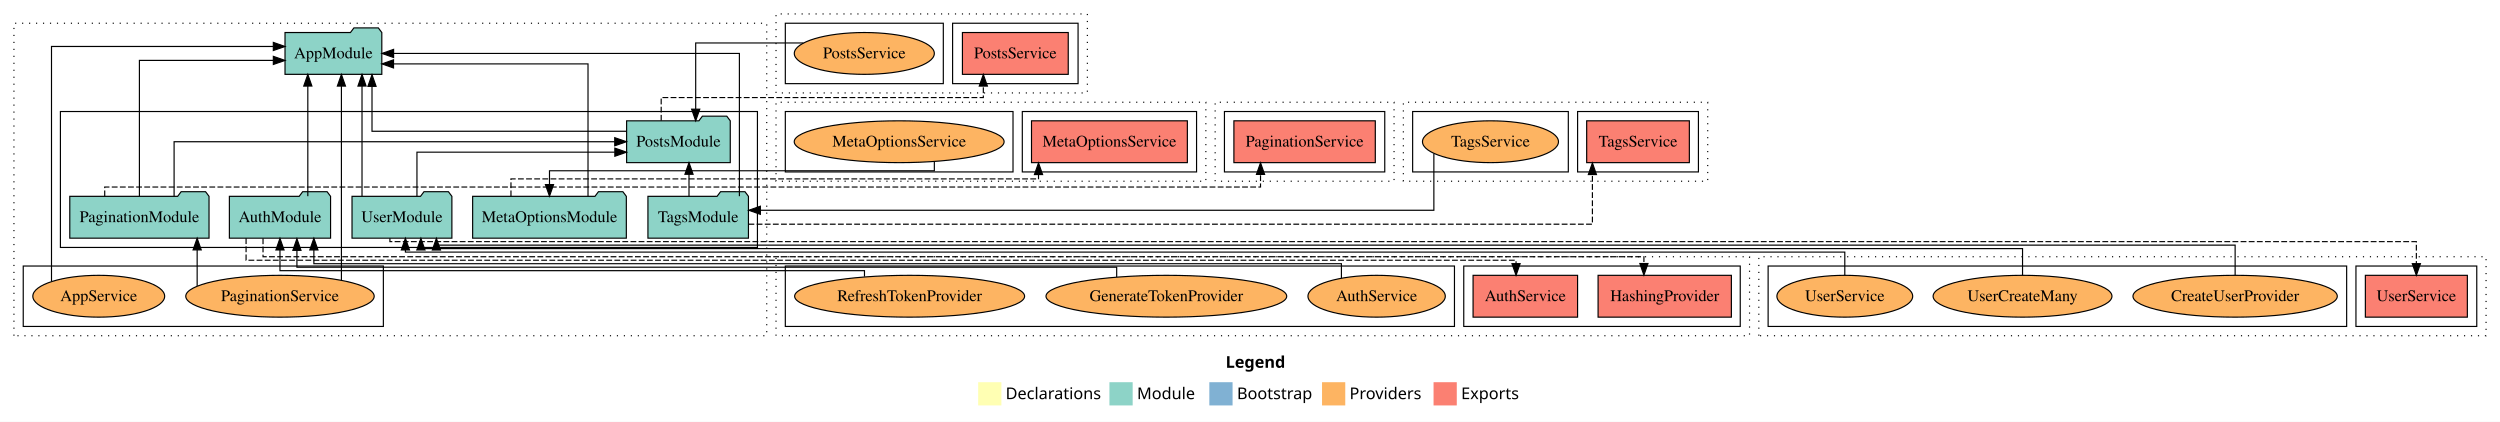
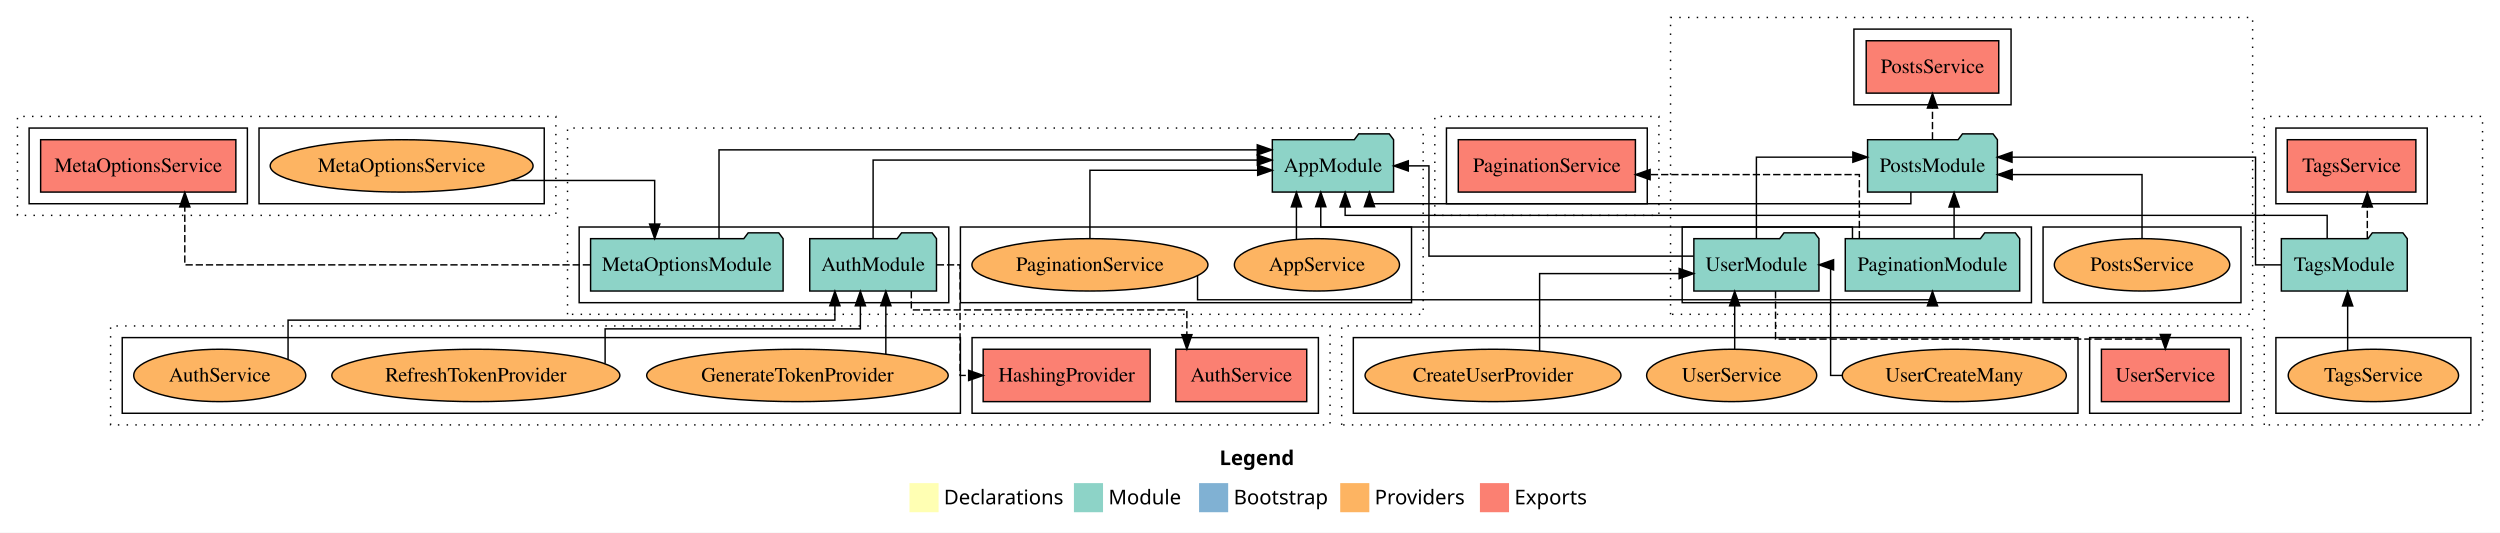
- <svg xmlns="http://www.w3.org/2000/svg" width="2152pt" height="363pt" viewBox="0.00 0.00 2152.00 363.00">
-   <g id="graph0" class="graph" transform="scale(1 1) rotate(0) translate(4 359)">
-     <polygon fill="white" stroke="transparent" points="-4,4 -4,-359 2148,-359 2148,4 -4,4" />
-     <text text-anchor="start" x="1051.01" y="-42.4" font-family="Times-12" font-weight="bold" font-size="14.00">Legend</text>
-     <polygon fill="#ffffb3" stroke="transparent" points="838,-10 838,-30 858,-30 858,-10 838,-10" />
-     <text text-anchor="start" x="861.63" y="-15.4" font-family="Times-12" font-size="14.00">  Declarations</text>
-     <polygon fill="#8dd3c7" stroke="transparent" points="951,-10 951,-30 971,-30 971,-10 951,-10" />
-     <text text-anchor="start" x="974.73" y="-15.4" font-family="Times-12" font-size="14.00">  Module</text>
-     <polygon fill="#80b1d3" stroke="transparent" points="1037,-10 1037,-30 1057,-30 1057,-10 1037,-10" />
-     <text text-anchor="start" x="1060.78" y="-15.4" font-family="Times-12" font-size="14.00">  Bootstrap</text>
-     <polygon fill="#fdb462" stroke="transparent" points="1134,-10 1134,-30 1154,-30 1154,-10 1134,-10" />
-     <text text-anchor="start" x="1157.67" y="-15.4" font-family="Times-12" font-size="14.00">  Providers</text>
-     <polygon fill="#fb8072" stroke="transparent" points="1230,-10 1230,-30 1250,-30 1250,-10 1230,-10" />
-     <text text-anchor="start" x="1253.73" y="-15.4" font-family="Times-12" font-size="14.00">  Exports</text>
+ <svg xmlns="http://www.w3.org/2000/svg" width="1718pt" height="366pt" viewBox="0.00 0.00 1718.00 366.00">
+   <g id="graph0" class="graph" transform="scale(1 1) rotate(0) translate(4 362)">
+     <polygon fill="white" stroke="transparent" points="-4,4 -4,-362 1714,-362 1714,4 -4,4" />
+     <text text-anchor="start" x="834.01" y="-42.4" font-family="Times-12" font-weight="bold" font-size="14.00">Legend</text>
+     <polygon fill="#ffffb3" stroke="transparent" points="621,-10 621,-30 641,-30 641,-10 621,-10" />
+     <text text-anchor="start" x="644.63" y="-15.4" font-family="Times-12" font-size="14.00">  Declarations</text>
+     <polygon fill="#8dd3c7" stroke="transparent" points="734,-10 734,-30 754,-30 754,-10 734,-10" />
+     <text text-anchor="start" x="757.73" y="-15.4" font-family="Times-12" font-size="14.00">  Module</text>
+     <polygon fill="#80b1d3" stroke="transparent" points="820,-10 820,-30 840,-30 840,-10 820,-10" />
+     <text text-anchor="start" x="843.78" y="-15.4" font-family="Times-12" font-size="14.00">  Bootstrap</text>
+     <polygon fill="#fdb462" stroke="transparent" points="917,-10 917,-30 937,-30 937,-10 917,-10" />
+     <text text-anchor="start" x="940.67" y="-15.4" font-family="Times-12" font-size="14.00">  Providers</text>
+     <polygon fill="#fb8072" stroke="transparent" points="1013,-10 1013,-30 1033,-30 1033,-10 1013,-10" />
+     <text text-anchor="start" x="1036.73" y="-15.4" font-family="Times-12" font-size="14.00">  Exports</text>
+     <g id="clust31" class="cluster">
+       <polygon fill="none" stroke="black" stroke-dasharray="1,5" points="1552,-70 1552,-282 1702,-282 1702,-70 1552,-70" />
+     </g>
+     <g id="clust34" class="cluster">
+       <polygon fill="none" stroke="black" points="1560,-222 1560,-274 1664,-274 1664,-222 1560,-222" />
+     </g>
+     <g id="clust36" class="cluster">
+       <polygon fill="none" stroke="black" points="1560,-78 1560,-130 1694,-130 1694,-78 1560,-78" />
+     </g>
+     <g id="clust25" class="cluster">
+       <polygon fill="none" stroke="black" stroke-dasharray="1,5" points="1144,-146 1144,-350 1544,-350 1544,-146 1144,-146" />
+     </g>
+     <g id="clust28" class="cluster">
+       <polygon fill="none" stroke="black" points="1270,-290 1270,-342 1378,-342 1378,-290 1270,-290" />
+     </g>
+     <g id="clust30" class="cluster">
+       <polygon fill="none" stroke="black" points="1400,-154 1400,-206 1536,-206 1536,-154 1400,-154" />
+     </g>
+     <g id="clust27" class="cluster">
+       <polygon fill="none" stroke="black" points="1152,-154 1152,-206 1392,-206 1392,-154 1152,-154" />
+     </g>
    <g id="clust1" class="cluster">
-       <polygon fill="none" stroke="black" stroke-dasharray="1,5" points="8,-70 8,-339 656,-339 656,-70 8,-70" />
+       <polygon fill="none" stroke="black" stroke-dasharray="1,5" points="386,-146 386,-274 974,-274 974,-146 386,-146" />
    </g>
    <g id="clust3" class="cluster">
-       <polygon fill="none" stroke="black" points="48,-146 48,-263 648,-263 648,-146 48,-146" />
+       <polygon fill="none" stroke="black" points="394,-154 394,-206 648,-206 648,-154 394,-154" />
    </g>
    <g id="clust6" class="cluster">
-       <polygon fill="none" stroke="black" points="16,-78 16,-130 326,-130 326,-78 16,-78" />
+       <polygon fill="none" stroke="black" points="656,-154 656,-206 966,-206 966,-154 656,-154" />
    </g>
    <g id="clust7" class="cluster">
-       <polygon fill="none" stroke="black" stroke-dasharray="1,5" points="664,-70 664,-138 1502,-138 1502,-70 664,-70" />
+       <polygon fill="none" stroke="black" stroke-dasharray="1,5" points="72,-70 72,-138 910,-138 910,-70 72,-70" />
    </g>
    <g id="clust10" class="cluster">
-       <polygon fill="none" stroke="black" points="1256,-78 1256,-130 1494,-130 1494,-78 1256,-78" />
+       <polygon fill="none" stroke="black" points="664,-78 664,-130 902,-130 902,-78 664,-78" />
    </g>
    <g id="clust12" class="cluster">
-       <polygon fill="none" stroke="black" points="672,-78 672,-130 1248,-130 1248,-78 672,-78" />
+       <polygon fill="none" stroke="black" points="80,-78 80,-130 656,-130 656,-78 80,-78" />
+     </g>
+     <g id="clust19" class="cluster">
+       <polygon fill="none" stroke="black" stroke-dasharray="1,5" points="982,-214 982,-282 1136,-282 1136,-214 982,-214" />
+     </g>
+     <g id="clust22" class="cluster">
+       <polygon fill="none" stroke="black" points="990,-222 990,-274 1128,-274 1128,-222 990,-222" />
    </g>
    <g id="clust13" class="cluster">
-       <polygon fill="none" stroke="black" stroke-dasharray="1,5" points="664,-203 664,-271 1034,-271 1034,-203 664,-203" />
+       <polygon fill="none" stroke="black" stroke-dasharray="1,5" points="8,-214 8,-282 378,-282 378,-214 8,-214" />
+     </g>
+     <g id="clust18" class="cluster">
+       <polygon fill="none" stroke="black" points="174,-222 174,-274 370,-274 370,-222 174,-222" />
    </g>
    <g id="clust16" class="cluster">
-       <polygon fill="none" stroke="black" points="876,-211 876,-263 1026,-263 1026,-211 876,-211" />
-     </g>
-     <g id="clust18" class="cluster">
-       <polygon fill="none" stroke="black" points="672,-211 672,-263 868,-263 868,-211 672,-211" />
-     </g>
-     <g id="clust19" class="cluster">
-       <polygon fill="none" stroke="black" stroke-dasharray="1,5" points="1042,-203 1042,-271 1196,-271 1196,-203 1042,-203" />
-     </g>
-     <g id="clust22" class="cluster">
-       <polygon fill="none" stroke="black" points="1050,-211 1050,-263 1188,-263 1188,-211 1050,-211" />
-     </g>
-     <g id="clust25" class="cluster">
-       <polygon fill="none" stroke="black" stroke-dasharray="1,5" points="664,-279 664,-347 932,-347 932,-279 664,-279" />
-     </g>
-     <g id="clust28" class="cluster">
-       <polygon fill="none" stroke="black" points="816,-287 816,-339 924,-339 924,-287 816,-287" />
-     </g>
-     <g id="clust30" class="cluster">
-       <polygon fill="none" stroke="black" points="672,-287 672,-339 808,-339 808,-287 672,-287" />
-     </g>
-     <g id="clust31" class="cluster">
-       <polygon fill="none" stroke="black" stroke-dasharray="1,5" points="1204,-203 1204,-271 1466,-271 1466,-203 1204,-203" />
-     </g>
-     <g id="clust34" class="cluster">
-       <polygon fill="none" stroke="black" points="1354,-211 1354,-263 1458,-263 1458,-211 1354,-211" />
-     </g>
-     <g id="clust36" class="cluster">
-       <polygon fill="none" stroke="black" points="1212,-211 1212,-263 1346,-263 1346,-211 1212,-211" />
+       <polygon fill="none" stroke="black" points="16,-222 16,-274 166,-274 166,-222 16,-222" />
    </g>
    <g id="clust37" class="cluster">
-       <polygon fill="none" stroke="black" stroke-dasharray="1,5" points="1510,-70 1510,-138 2136,-138 2136,-70 1510,-70" />
+       <polygon fill="none" stroke="black" stroke-dasharray="1,5" points="918,-70 918,-138 1544,-138 1544,-70 918,-70" />
    </g>
    <g id="clust40" class="cluster">
-       <polygon fill="none" stroke="black" points="2024,-78 2024,-130 2128,-130 2128,-78 2024,-78" />
+       <polygon fill="none" stroke="black" points="1432,-78 1432,-130 1536,-130 1536,-78 1432,-78" />
    </g>
    <g id="clust42" class="cluster">
-       <polygon fill="none" stroke="black" points="1518,-78 1518,-130 2016,-130 2016,-78 1518,-78" />
+       <polygon fill="none" stroke="black" points="926,-78 926,-130 1424,-130 1424,-78 926,-78" />
    </g>
    <g id="node1" class="node">
-       <polygon fill="#8dd3c7" stroke="black" points="280.55,-190 277.55,-194 256.55,-194 253.55,-190 193.45,-190 193.45,-154 280.55,-154 280.55,-190" />
-       <text text-anchor="middle" x="237" y="-167.8" font-family="Times,serif" font-size="14.00">AuthModule</text>
+       <polygon fill="#8dd3c7" stroke="black" points="639.55,-198 636.55,-202 615.55,-202 612.55,-198 552.45,-198 552.45,-162 639.55,-162 639.55,-198" />
+       <text text-anchor="middle" x="596" y="-175.8" font-family="Times,serif" font-size="14.00">AuthModule</text>
    </g>
    <g id="node7" class="node">
-       <polygon fill="#8dd3c7" stroke="black" points="324.66,-331 321.66,-335 300.66,-335 297.66,-331 241.34,-331 241.34,-295 324.66,-295 324.66,-331" />
-       <text text-anchor="middle" x="283" y="-308.8" font-family="Times,serif" font-size="14.00">AppModule</text>
+       <polygon fill="#8dd3c7" stroke="black" points="953.66,-266 950.66,-270 929.66,-270 926.66,-266 870.34,-266 870.34,-230 953.66,-230 953.66,-266" />
+       <text text-anchor="middle" x="912" y="-243.8" font-family="Times,serif" font-size="14.00">AppModule</text>
    </g>
    <g id="edge1" class="edge">
-       <path fill="none" stroke="black" d="M260.97,-190.14C260.97,-190.14 260.97,-284.93 260.97,-284.93" />
-       <polygon fill="black" stroke="black" points="257.47,-284.92 260.97,-294.93 264.47,-284.93 257.47,-284.92" />
+       <path fill="none" stroke="black" d="M596,-198.17C596,-219.5 596,-252 596,-252 596,-252 860.04,-252 860.04,-252" />
+       <polygon fill="black" stroke="black" points="860.04,-255.5 870.04,-252 860.04,-248.5 860.04,-255.5" />
    </g>
    <g id="node10" class="node">
-       <polygon fill="#fb8072" stroke="black" points="1353.98,-122 1264.02,-122 1264.02,-86 1353.98,-86 1353.98,-122" />
-       <text text-anchor="middle" x="1309" y="-99.8" font-family="Times,serif" font-size="14.00">AuthService </text>
+       <polygon fill="#fb8072" stroke="black" points="893.98,-122 804.02,-122 804.02,-86 893.98,-86 893.98,-122" />
+       <text text-anchor="middle" x="849" y="-99.8" font-family="Times,serif" font-size="14.00">AuthService </text>
    </g>
    <g id="edge9" class="edge">
-       <path fill="none" stroke="black" stroke-dasharray="5,2" d="M207.82,-153.93C207.82,-144.54 207.82,-135 207.82,-135 207.82,-135 1301.01,-135 1301.01,-135 1301.01,-135 1301.01,-132.03 1301.01,-132.03" />
-       <polygon fill="black" stroke="black" points="1304.51,-132.03 1301.01,-122.03 1297.51,-132.03 1304.51,-132.03" />
+       <path fill="none" stroke="black" stroke-dasharray="5,2" d="M622.26,-161.97C622.26,-155.15 622.26,-149 622.26,-149 622.26,-149 811.61,-149 811.61,-149 811.61,-149 811.61,-132.04 811.61,-132.04" />
+       <polygon fill="black" stroke="black" points="815.11,-132.04 811.61,-122.04 808.11,-132.04 815.11,-132.04" />
    </g>
    <g id="node11" class="node">
-       <polygon fill="#fb8072" stroke="black" points="1486.37,-122 1371.63,-122 1371.63,-86 1486.37,-86 1486.37,-122" />
-       <text text-anchor="middle" x="1429" y="-99.8" font-family="Times,serif" font-size="14.00">HashingProvider </text>
+       <polygon fill="#fb8072" stroke="black" points="786.37,-122 671.63,-122 671.63,-86 786.37,-86 786.37,-122" />
+       <text text-anchor="middle" x="729" y="-99.8" font-family="Times,serif" font-size="14.00">HashingProvider </text>
    </g>
    <g id="edge10" class="edge">
-       <path fill="none" stroke="black" stroke-dasharray="5,2" d="M222.41,-153.81C222.41,-145.72 222.41,-138 222.41,-138 222.41,-138 1411.08,-138 1411.08,-138 1411.08,-138 1411.08,-132.19 1411.08,-132.19" />
-       <polygon fill="black" stroke="black" points="1414.58,-132.19 1411.08,-122.19 1407.58,-132.19 1414.58,-132.19" />
+       <path fill="none" stroke="black" stroke-dasharray="5,2" d="M639.74,-180C648.85,-180 655.75,-180 655.75,-180 655.75,-180 655.75,-104 655.75,-104 655.75,-104 661.65,-104 661.65,-104" />
+       <polygon fill="black" stroke="black" points="661.65,-107.5 671.65,-104 661.65,-100.5 661.65,-107.5" />
    </g>
    <g id="node2" class="node">
-       <polygon fill="#8dd3c7" stroke="black" points="535.15,-190 532.15,-194 511.15,-194 508.15,-190 402.85,-190 402.85,-154 535.15,-154 535.15,-190" />
-       <text text-anchor="middle" x="469" y="-167.8" font-family="Times,serif" font-size="14.00">MetaOptionsModule</text>
+       <polygon fill="#8dd3c7" stroke="black" points="534.15,-198 531.15,-202 510.15,-202 507.15,-198 401.85,-198 401.85,-162 534.15,-162 534.15,-198" />
+       <text text-anchor="middle" x="468" y="-175.8" font-family="Times,serif" font-size="14.00">MetaOptionsModule</text>
    </g>
    <g id="edge2" class="edge">
-       <path fill="none" stroke="black" d="M502.16,-190.08C502.16,-226.23 502.16,-304 502.16,-304 502.16,-304 334.74,-304 334.74,-304" />
-       <polygon fill="black" stroke="black" points="334.74,-300.5 324.74,-304 334.74,-307.5 334.74,-300.5" />
+       <path fill="none" stroke="black" d="M490.11,-198.32C490.11,-221.66 490.11,-259 490.11,-259 490.11,-259 860,-259 860,-259" />
+       <polygon fill="black" stroke="black" points="860,-262.5 870,-259 860,-255.5 860,-262.5" />
    </g>
    <g id="node15" class="node">
-       <polygon fill="#fb8072" stroke="black" points="1018.08,-255 883.92,-255 883.92,-219 1018.08,-219 1018.08,-255" />
-       <text text-anchor="middle" x="951" y="-232.8" font-family="Times,serif" font-size="14.00">MetaOptionsService </text>
+       <polygon fill="#fb8072" stroke="black" points="158.08,-266 23.92,-266 23.92,-230 158.08,-230 158.08,-266" />
+       <text text-anchor="middle" x="91" y="-243.8" font-family="Times,serif" font-size="14.00">MetaOptionsService </text>
    </g>
    <g id="edge14" class="edge">
-       <path fill="none" stroke="black" stroke-dasharray="5,2" d="M435.84,-190.04C435.84,-197.75 435.84,-205 435.84,-205 435.84,-205 889.95,-205 889.95,-205 889.95,-205 889.95,-208.76 889.95,-208.76" />
-       <polygon fill="black" stroke="black" points="886.45,-208.76 889.95,-218.76 893.45,-208.76 886.45,-208.76" />
+       <path fill="none" stroke="black" stroke-dasharray="5,2" d="M401.48,-180C301.22,-180 122.99,-180 122.99,-180 122.99,-180 122.99,-219.78 122.99,-219.78" />
+       <polygon fill="black" stroke="black" points="119.49,-219.78 122.99,-229.78 126.49,-219.78 119.49,-219.78" />
    </g>
    <g id="node3" class="node">
-       <polygon fill="#8dd3c7" stroke="black" points="175.93,-190 172.93,-194 151.93,-194 148.93,-190 56.07,-190 56.07,-154 175.93,-154 175.93,-190" />
-       <text text-anchor="middle" x="116" y="-167.8" font-family="Times,serif" font-size="14.00">PaginationModule</text>
+       <polygon fill="#8dd3c7" stroke="black" points="1383.93,-198 1380.93,-202 1359.93,-202 1356.93,-198 1264.07,-198 1264.07,-162 1383.93,-162 1383.93,-198" />
+       <text text-anchor="middle" x="1324" y="-175.8" font-family="Times,serif" font-size="14.00">PaginationModule</text>
    </g>
    <g id="node4" class="node">
-       <polygon fill="#8dd3c7" stroke="black" points="624.61,-255 621.61,-259 600.61,-259 597.61,-255 535.39,-255 535.39,-219 624.61,-219 624.61,-255" />
-       <text text-anchor="middle" x="580" y="-232.8" font-family="Times,serif" font-size="14.00">PostsModule</text>
+       <polygon fill="#8dd3c7" stroke="black" points="1368.61,-266 1365.61,-270 1344.61,-270 1341.61,-266 1279.39,-266 1279.39,-230 1368.61,-230 1368.61,-266" />
+       <text text-anchor="middle" x="1324" y="-243.8" font-family="Times,serif" font-size="14.00">PostsModule</text>
    </g>
    <g id="edge18" class="edge">
-       <path fill="none" stroke="black" d="M145.86,-190.11C145.86,-209.34 145.86,-237 145.86,-237 145.86,-237 525.17,-237 525.17,-237" />
-       <polygon fill="black" stroke="black" points="525.17,-240.5 535.17,-237 525.17,-233.5 525.17,-240.5" />
+       <path fill="none" stroke="black" d="M1338.85,-198.22C1338.85,-198.22 1338.85,-219.73 1338.85,-219.73" />
+       <polygon fill="black" stroke="black" points="1335.35,-219.73 1338.85,-229.73 1342.35,-219.73 1335.35,-219.73" />
    </g>
    <g id="edge3" class="edge">
-       <path fill="none" stroke="black" d="M116,-190.21C116,-227.06 116,-307 116,-307 116,-307 231.29,-307 231.29,-307" />
-       <polygon fill="black" stroke="black" points="231.29,-310.5 241.29,-307 231.29,-303.5 231.29,-310.5" />
+       <path fill="none" stroke="black" d="M1269.02,-198.06C1269.02,-202.49 1269.02,-206 1269.02,-206 1269.02,-206 903.63,-206 903.63,-206 903.63,-206 903.63,-219.94 903.63,-219.94" />
+       <polygon fill="black" stroke="black" points="900.13,-219.94 903.63,-229.94 907.13,-219.94 900.13,-219.94" />
    </g>
    <g id="node17" class="node">
-       <polygon fill="#fb8072" stroke="black" points="1179.86,-255 1058.14,-255 1058.14,-219 1179.86,-219 1179.86,-255" />
-       <text text-anchor="middle" x="1119" y="-232.8" font-family="Times,serif" font-size="14.00">PaginationService </text>
+       <polygon fill="#fb8072" stroke="black" points="1119.86,-266 998.14,-266 998.14,-230 1119.86,-230 1119.86,-266" />
+       <text text-anchor="middle" x="1059" y="-243.8" font-family="Times,serif" font-size="14.00">PaginationService </text>
    </g>
    <g id="edge16" class="edge">
-       <path fill="none" stroke="black" stroke-dasharray="5,2" d="M86.14,-190.06C86.14,-194.49 86.14,-198 86.14,-198 86.14,-198 1081.06,-198 1081.06,-198 1081.06,-198 1081.06,-208.87 1081.06,-208.87" />
-       <polygon fill="black" stroke="black" points="1077.56,-208.87 1081.06,-218.87 1084.56,-208.87 1077.56,-208.87" />
+       <path fill="none" stroke="black" stroke-dasharray="5,2" d="M1273.75,-198.27C1273.75,-216.56 1273.75,-242 1273.75,-242 1273.75,-242 1129.96,-242 1129.96,-242" />
+       <polygon fill="black" stroke="black" points="1129.96,-238.5 1119.96,-242 1129.96,-245.5 1129.96,-238.5" />
    </g>
    <g id="edge4" class="edge">
-       <path fill="none" stroke="black" d="M535.25,-246C460,-246 316.22,-246 316.22,-246 316.22,-246 316.22,-284.69 316.22,-284.69" />
-       <polygon fill="black" stroke="black" points="312.72,-284.69 316.22,-294.69 319.72,-284.69 312.72,-284.69" />
+       <path fill="none" stroke="black" d="M1309.15,-229.94C1309.15,-225.51 1309.15,-222 1309.15,-222 1309.15,-222 937.1,-222 937.1,-222 937.1,-222 937.1,-222.79 937.1,-222.79" />
+       <polygon fill="black" stroke="black" points="933.6,-219.94 937.1,-229.94 940.6,-219.94 933.6,-219.94" />
    </g>
    <g id="node18" class="node">
-       <polygon fill="#fb8072" stroke="black" points="915.54,-331 824.46,-331 824.46,-295 915.54,-295 915.54,-331" />
-       <text text-anchor="middle" x="870" y="-308.8" font-family="Times,serif" font-size="14.00">PostsService </text>
+       <polygon fill="#fb8072" stroke="black" points="1369.54,-334 1278.46,-334 1278.46,-298 1369.54,-298 1369.54,-334" />
+       <text text-anchor="middle" x="1324" y="-311.8" font-family="Times,serif" font-size="14.00">PostsService </text>
    </g>
    <g id="edge21" class="edge">
-       <path fill="none" stroke="black" stroke-dasharray="5,2" d="M565.15,-255.11C565.15,-264.9 565.15,-275 565.15,-275 565.15,-275 842.45,-275 842.45,-275 842.45,-275 842.45,-284.89 842.45,-284.89" />
-       <polygon fill="black" stroke="black" points="838.95,-284.89 842.45,-294.89 845.95,-284.89 838.95,-284.89" />
+       <path fill="none" stroke="black" stroke-dasharray="5,2" d="M1324,-266.22C1324,-266.22 1324,-287.73 1324,-287.73" />
+       <polygon fill="black" stroke="black" points="1320.5,-287.73 1324,-297.73 1327.5,-287.73 1320.5,-287.73" />
    </g>
    <g id="node5" class="node">
-       <polygon fill="#8dd3c7" stroke="black" points="640.26,-190 637.26,-194 616.26,-194 613.26,-190 553.74,-190 553.74,-154 640.26,-154 640.26,-190" />
-       <text text-anchor="middle" x="597" y="-167.8" font-family="Times,serif" font-size="14.00">TagsModule</text>
+       <polygon fill="#8dd3c7" stroke="black" points="1650.26,-198 1647.26,-202 1626.26,-202 1623.26,-198 1563.74,-198 1563.74,-162 1650.26,-162 1650.26,-198" />
+       <text text-anchor="middle" x="1607" y="-175.8" font-family="Times,serif" font-size="14.00">TagsModule</text>
    </g>
    <g id="edge19" class="edge">
-       <path fill="none" stroke="black" d="M589.09,-190.11C589.09,-190.11 589.09,-208.99 589.09,-208.99" />
-       <polygon fill="black" stroke="black" points="585.59,-208.99 589.09,-218.99 592.59,-208.99 585.59,-208.99" />
+       <path fill="none" stroke="black" d="M1563.64,-180C1553.71,-180 1546,-180 1546,-180 1546,-180 1546,-254 1546,-254 1546,-254 1378.66,-254 1378.66,-254" />
+       <polygon fill="black" stroke="black" points="1378.66,-250.5 1368.66,-254 1378.66,-257.5 1378.66,-250.5" />
    </g>
    <g id="edge5" class="edge">
-       <path fill="none" stroke="black" d="M632.47,-190.14C632.47,-228.23 632.47,-313 632.47,-313 632.47,-313 334.81,-313 334.81,-313" />
-       <polygon fill="black" stroke="black" points="334.81,-309.5 324.81,-313 334.81,-316.5 334.81,-309.5" />
+       <path fill="none" stroke="black" d="M1595.23,-198.19C1595.23,-206.28 1595.23,-214 1595.23,-214 1595.23,-214 920.37,-214 920.37,-214 920.37,-214 920.37,-219.81 920.37,-219.81" />
+       <polygon fill="black" stroke="black" points="916.87,-219.81 920.37,-229.81 923.87,-219.81 916.87,-219.81" />
    </g>
    <g id="node20" class="node">
-       <polygon fill="#fb8072" stroke="black" points="1450.19,-255 1361.81,-255 1361.81,-219 1450.19,-219 1450.19,-255" />
-       <text text-anchor="middle" x="1406" y="-232.8" font-family="Times,serif" font-size="14.00">TagsService </text>
+       <polygon fill="#fb8072" stroke="black" points="1656.19,-266 1567.81,-266 1567.81,-230 1656.19,-230 1656.19,-266" />
+       <text text-anchor="middle" x="1612" y="-243.8" font-family="Times,serif" font-size="14.00">TagsService </text>
    </g>
    <g id="edge23" class="edge">
-       <path fill="none" stroke="black" stroke-dasharray="5,2" d="M640.31,-166C802.78,-166 1366.74,-166 1366.74,-166 1366.74,-166 1366.74,-208.72 1366.74,-208.72" />
-       <polygon fill="black" stroke="black" points="1363.24,-208.72 1366.74,-218.72 1370.24,-208.72 1363.24,-208.72" />
+       <path fill="none" stroke="black" stroke-dasharray="5,2" d="M1622.81,-198.22C1622.81,-198.22 1622.81,-219.73 1622.81,-219.73" />
+       <polygon fill="black" stroke="black" points="1619.31,-219.73 1622.81,-229.73 1626.31,-219.73 1619.31,-219.73" />
    </g>
    <g id="node6" class="node">
-       <polygon fill="#8dd3c7" stroke="black" points="384.98,-190 381.98,-194 360.98,-194 357.98,-190 299.02,-190 299.02,-154 384.98,-154 384.98,-190" />
-       <text text-anchor="middle" x="342" y="-167.8" font-family="Times,serif" font-size="14.00">UserModule</text>
+       <polygon fill="#8dd3c7" stroke="black" points="1245.98,-198 1242.98,-202 1221.98,-202 1218.98,-198 1160.02,-198 1160.02,-162 1245.98,-162 1245.98,-198" />
+       <text text-anchor="middle" x="1203" y="-175.8" font-family="Times,serif" font-size="14.00">UserModule</text>
    </g>
    <g id="edge20" class="edge">
-       <path fill="none" stroke="black" d="M354.91,-190.03C354.91,-206.4 354.91,-228 354.91,-228 354.91,-228 525.26,-228 525.26,-228" />
-       <polygon fill="black" stroke="black" points="525.26,-231.5 535.26,-228 525.26,-224.5 525.26,-231.5" />
+       <path fill="none" stroke="black" d="M1203,-198.29C1203,-220.21 1203,-254 1203,-254 1203,-254 1269.29,-254 1269.29,-254" />
+       <polygon fill="black" stroke="black" points="1269.29,-257.5 1279.29,-254 1269.29,-250.5 1269.29,-257.5" />
    </g>
    <g id="edge6" class="edge">
-       <path fill="none" stroke="black" d="M307.62,-190.14C307.62,-190.14 307.62,-284.93 307.62,-284.93" />
-       <polygon fill="black" stroke="black" points="304.12,-284.92 307.62,-294.93 311.12,-284.93 304.12,-284.92" />
+       <path fill="none" stroke="black" d="M1159.88,-186C1094.54,-186 977.97,-186 977.97,-186 977.97,-186 977.97,-248 977.97,-248 977.97,-248 963.78,-248 963.78,-248" />
+       <polygon fill="black" stroke="black" points="963.78,-244.5 953.78,-248 963.78,-251.5 963.78,-244.5" />
    </g>
    <g id="node22" class="node">
-       <polygon fill="#fb8072" stroke="black" points="2119.9,-122 2032.1,-122 2032.1,-86 2119.9,-86 2119.9,-122" />
-       <text text-anchor="middle" x="2076" y="-99.8" font-family="Times,serif" font-size="14.00">UserService </text>
+       <polygon fill="#fb8072" stroke="black" points="1527.9,-122 1440.1,-122 1440.1,-86 1527.9,-86 1527.9,-122" />
+       <text text-anchor="middle" x="1484" y="-99.8" font-family="Times,serif" font-size="14.00">UserService </text>
    </g>
    <g id="edge25" class="edge">
-       <path fill="none" stroke="black" stroke-dasharray="5,2" d="M331.64,-153.92C331.64,-152.15 331.64,-151 331.64,-151 331.64,-151 2076,-151 2076,-151 2076,-151 2076,-132.04 2076,-132.04" />
-       <polygon fill="black" stroke="black" points="2079.5,-132.04 2076,-122.04 2072.5,-132.04 2079.5,-132.04" />
+       <path fill="none" stroke="black" stroke-dasharray="5,2" d="M1216.15,-161.88C1216.15,-147.22 1216.15,-129 1216.15,-129 1216.15,-129 1484,-129 1484,-129 1484,-129 1484,-128.32 1484,-128.32" />
+       <polygon fill="black" stroke="black" points="1487.5,-132.17 1484,-122.17 1480.5,-132.17 1487.5,-132.17" />
    </g>
    <g id="node8" class="node">
-       <ellipse fill="#fdb462" stroke="black" cx="81" cy="-104" rx="56.74" ry="18" />
-       <text text-anchor="middle" x="81" y="-99.8" font-family="Times,serif" font-size="14.00">AppService</text>
+       <ellipse fill="#fdb462" stroke="black" cx="901" cy="-180" rx="56.74" ry="18" />
+       <text text-anchor="middle" x="901" y="-175.8" font-family="Times,serif" font-size="14.00">AppService</text>
    </g>
    <g id="edge7" class="edge">
-       <path fill="none" stroke="black" d="M40.33,-116.81C40.33,-163.09 40.33,-319 40.33,-319 40.33,-319 231.28,-319 231.28,-319" />
-       <polygon fill="black" stroke="black" points="231.28,-322.5 241.28,-319 231.28,-315.5 231.28,-322.5" />
+       <path fill="none" stroke="black" d="M886.9,-197.51C886.9,-197.51 886.9,-219.84 886.9,-219.84" />
+       <polygon fill="black" stroke="black" points="883.4,-219.84 886.9,-229.84 890.4,-219.84 883.4,-219.84" />
    </g>
    <g id="node9" class="node">
-       <ellipse fill="#fdb462" stroke="black" cx="237" cy="-104" rx="81.1" ry="18" />
-       <text text-anchor="middle" x="237" y="-99.8" font-family="Times,serif" font-size="14.00">PaginationService</text>
+       <ellipse fill="#fdb462" stroke="black" cx="745" cy="-180" rx="81.1" ry="18" />
+       <text text-anchor="middle" x="745" y="-175.8" font-family="Times,serif" font-size="14.00">PaginationService</text>
    </g>
    <g id="edge17" class="edge">
-       <path fill="none" stroke="black" d="M165.71,-112.89C165.71,-112.89 165.71,-143.91 165.71,-143.91" />
-       <polygon fill="black" stroke="black" points="162.21,-143.91 165.71,-153.91 169.21,-143.91 162.21,-143.91" />
+       <path fill="none" stroke="black" d="M818.95,-172.41C818.95,-165.38 818.95,-156 818.95,-156 818.95,-156 1324,-156 1324,-156 1324,-156 1324,-156.58 1324,-156.58" />
+       <polygon fill="black" stroke="black" points="1320.5,-151.81 1324,-161.81 1327.5,-151.81 1320.5,-151.81" />
    </g>
    <g id="edge8" class="edge">
-       <path fill="none" stroke="black" d="M289.89,-117.71C289.89,-117.71 289.89,-284.89 289.89,-284.89" />
-       <polygon fill="black" stroke="black" points="286.39,-284.89 289.89,-294.89 293.39,-284.89 286.39,-284.89" />
+       <path fill="none" stroke="black" d="M745,-198.11C745,-217.34 745,-245 745,-245 745,-245 860.29,-245 860.29,-245" />
+       <polygon fill="black" stroke="black" points="860.29,-248.5 870.29,-245 860.29,-241.5 860.29,-248.5" />
    </g>
    <g id="node12" class="node">
-       <ellipse fill="#fdb462" stroke="black" cx="1181" cy="-104" rx="59.11" ry="18" />
-       <text text-anchor="middle" x="1181" y="-99.8" font-family="Times,serif" font-size="14.00">AuthService</text>
+       <ellipse fill="#fdb462" stroke="black" cx="147" cy="-104" rx="59.11" ry="18" />
+       <text text-anchor="middle" x="147" y="-99.8" font-family="Times,serif" font-size="14.00">AuthService</text>
    </g>
    <g id="edge11" class="edge">
-       <path fill="none" stroke="black" d="M1150.69,-119.64C1150.69,-126.05 1150.69,-132 1150.69,-132 1150.69,-132 266.18,-132 266.18,-132 266.18,-132 266.18,-143.87 266.18,-143.87" />
-       <polygon fill="black" stroke="black" points="262.68,-143.87 266.18,-153.87 269.68,-143.87 262.68,-143.87" />
+       <path fill="none" stroke="black" d="M193.95,-115.2C193.95,-126.4 193.95,-142 193.95,-142 193.95,-142 569.74,-142 569.74,-142 569.74,-142 569.74,-151.89 569.74,-151.89" />
+       <polygon fill="black" stroke="black" points="566.24,-151.89 569.74,-161.89 573.24,-151.89 566.24,-151.89" />
    </g>
    <g id="node13" class="node">
-       <ellipse fill="#fdb462" stroke="black" cx="1000" cy="-104" rx="103.61" ry="18" />
-       <text text-anchor="middle" x="1000" y="-99.8" font-family="Times,serif" font-size="14.00">GenerateTokenProvider</text>
+       <ellipse fill="#fdb462" stroke="black" cx="544" cy="-104" rx="103.61" ry="18" />
+       <text text-anchor="middle" x="544" y="-99.8" font-family="Times,serif" font-size="14.00">GenerateTokenProvider</text>
    </g>
    <g id="edge12" class="edge">
-       <path fill="none" stroke="black" d="M957.24,-120.54C957.24,-125.19 957.24,-129 957.24,-129 957.24,-129 251.59,-129 251.59,-129 251.59,-129 251.59,-143.51 251.59,-143.51" />
-       <polygon fill="black" stroke="black" points="248.09,-143.51 251.59,-153.51 255.09,-143.51 248.09,-143.51" />
+       <path fill="none" stroke="black" d="M604.75,-118.65C604.75,-118.65 604.75,-151.9 604.75,-151.9" />
+       <polygon fill="black" stroke="black" points="601.25,-151.9 604.75,-161.9 608.25,-151.9 601.25,-151.9" />
    </g>
    <g id="node14" class="node">
-       <ellipse fill="#fdb462" stroke="black" cx="779" cy="-104" rx="98.98" ry="18" />
-       <text text-anchor="middle" x="779" y="-99.8" font-family="Times,serif" font-size="14.00">RefreshTokenProvider</text>
+       <ellipse fill="#fdb462" stroke="black" cx="323" cy="-104" rx="98.98" ry="18" />
+       <text text-anchor="middle" x="323" y="-99.8" font-family="Times,serif" font-size="14.00">RefreshTokenProvider</text>
    </g>
    <g id="edge13" class="edge">
-       <path fill="none" stroke="black" d="M740.14,-120.9C740.14,-123.85 740.14,-126 740.14,-126 740.14,-126 237,-126 237,-126 237,-126 237,-143.82 237,-143.82" />
-       <polygon fill="black" stroke="black" points="233.5,-143.82 237,-153.82 240.5,-143.82 233.5,-143.82" />
+       <path fill="none" stroke="black" d="M411.83,-112.07C411.83,-121.55 411.83,-136 411.83,-136 411.83,-136 587.25,-136 587.25,-136 587.25,-136 587.25,-151.85 587.25,-151.85" />
+       <polygon fill="black" stroke="black" points="583.75,-151.85 587.25,-161.85 590.75,-151.85 583.75,-151.85" />
    </g>
    <g id="node16" class="node">
-       <ellipse fill="#fdb462" stroke="black" cx="770" cy="-237" rx="90.33" ry="18" />
-       <text text-anchor="middle" x="770" y="-232.8" font-family="Times,serif" font-size="14.00">MetaOptionsService</text>
+       <ellipse fill="#fdb462" stroke="black" cx="272" cy="-248" rx="90.33" ry="18" />
+       <text text-anchor="middle" x="272" y="-243.8" font-family="Times,serif" font-size="14.00">MetaOptionsService</text>
    </g>
    <g id="edge15" class="edge">
-       <path fill="none" stroke="black" d="M800.28,-219.91C800.28,-215.52 800.28,-212 800.28,-212 800.28,-212 469,-212 469,-212 469,-212 469,-200.13 469,-200.13" />
-       <polygon fill="black" stroke="black" points="472.5,-200.13 469,-190.13 465.5,-200.13 472.5,-200.13" />
+       <path fill="none" stroke="black" d="M347.26,-238C394.26,-238 445.89,-238 445.89,-238 445.89,-238 445.89,-208.03 445.89,-208.03" />
+       <polygon fill="black" stroke="black" points="449.39,-208.03 445.89,-198.03 442.39,-208.03 449.39,-208.03" />
    </g>
    <g id="node19" class="node">
-       <ellipse fill="#fdb462" stroke="black" cx="740" cy="-313" rx="60.27" ry="18" />
-       <text text-anchor="middle" x="740" y="-308.8" font-family="Times,serif" font-size="14.00">PostsService</text>
+       <ellipse fill="#fdb462" stroke="black" cx="1468" cy="-180" rx="60.27" ry="18" />
+       <text text-anchor="middle" x="1468" y="-175.8" font-family="Times,serif" font-size="14.00">PostsService</text>
    </g>
    <g id="edge22" class="edge">
-       <path fill="none" stroke="black" d="M687.6,-322C646.02,-322 594.85,-322 594.85,-322 594.85,-322 594.85,-265.03 594.85,-265.03" />
-       <polygon fill="black" stroke="black" points="598.35,-265.03 594.85,-255.03 591.35,-265.03 598.35,-265.03" />
+       <path fill="none" stroke="black" d="M1468,-198.27C1468,-216.56 1468,-242 1468,-242 1468,-242 1378.77,-242 1378.77,-242" />
+       <polygon fill="black" stroke="black" points="1378.77,-238.5 1368.77,-242 1378.77,-245.5 1378.77,-238.5" />
    </g>
    <g id="node21" class="node">
-       <ellipse fill="#fdb462" stroke="black" cx="1279" cy="-237" rx="58.53" ry="18" />
-       <text text-anchor="middle" x="1279" y="-232.8" font-family="Times,serif" font-size="14.00">TagsService</text>
+       <ellipse fill="#fdb462" stroke="black" cx="1627" cy="-104" rx="58.53" ry="18" />
+       <text text-anchor="middle" x="1627" y="-99.8" font-family="Times,serif" font-size="14.00">TagsService</text>
    </g>
    <g id="edge24" class="edge">
-       <path fill="none" stroke="black" d="M1230.27,-226.72C1230.27,-209.82 1230.27,-178 1230.27,-178 1230.27,-178 650.53,-178 650.53,-178" />
-       <polygon fill="black" stroke="black" points="650.53,-174.5 640.53,-178 650.53,-181.5 650.53,-174.5" />
+       <path fill="none" stroke="black" d="M1609.31,-121.25C1609.31,-121.25 1609.31,-151.76 1609.31,-151.76" />
+       <polygon fill="black" stroke="black" points="1605.81,-151.76 1609.31,-161.76 1612.81,-151.76 1605.81,-151.76" />
    </g>
    <g id="node23" class="node">
-       <ellipse fill="#fdb462" stroke="black" cx="1920" cy="-104" rx="87.94" ry="18" />
-       <text text-anchor="middle" x="1920" y="-99.8" font-family="Times,serif" font-size="14.00">CreateUserProvider</text>
+       <ellipse fill="#fdb462" stroke="black" cx="1022" cy="-104" rx="87.94" ry="18" />
+       <text text-anchor="middle" x="1022" y="-99.8" font-family="Times,serif" font-size="14.00">CreateUserProvider</text>
    </g>
    <g id="edge26" class="edge">
-       <path fill="none" stroke="black" d="M1920,-122.15C1920,-134.27 1920,-148 1920,-148 1920,-148 371.65,-148 371.65,-148 371.65,-148 371.65,-148.58 371.65,-148.58" />
-       <polygon fill="black" stroke="black" points="368.15,-143.81 371.65,-153.81 375.15,-143.81 368.15,-143.81" />
+       <path fill="none" stroke="black" d="M1054.02,-120.95C1054.02,-141.66 1054.02,-174 1054.02,-174 1054.02,-174 1149.91,-174 1149.91,-174" />
+       <polygon fill="black" stroke="black" points="1149.91,-177.5 1159.91,-174 1149.91,-170.5 1149.91,-177.5" />
    </g>
    <g id="node24" class="node">
-       <ellipse fill="#fdb462" stroke="black" cx="1737" cy="-104" rx="76.98" ry="18" />
-       <text text-anchor="middle" x="1737" y="-99.8" font-family="Times,serif" font-size="14.00">UserCreateMany</text>
+       <ellipse fill="#fdb462" stroke="black" cx="1339" cy="-104" rx="76.98" ry="18" />
+       <text text-anchor="middle" x="1339" y="-99.8" font-family="Times,serif" font-size="14.00">UserCreateMany</text>
    </g>
    <g id="edge27" class="edge">
-       <path fill="none" stroke="black" d="M1737,-122.1C1737,-133.09 1737,-145 1737,-145 1737,-145 358.31,-145 358.31,-145 358.31,-145 358.31,-145.88 358.31,-145.88" />
-       <polygon fill="black" stroke="black" points="354.81,-143.84 358.31,-153.84 361.81,-143.84 354.81,-143.84" />
+       <path fill="none" stroke="black" d="M1261.84,-104C1256.99,-104 1254,-104 1254,-104 1254,-104 1254,-180 1254,-180 1254,-180 1253.2,-180 1253.2,-180" />
+       <polygon fill="black" stroke="black" points="1256.03,-176.5 1246.03,-180 1256.03,-183.5 1256.03,-176.5" />
    </g>
    <g id="node25" class="node">
-       <ellipse fill="#fdb462" stroke="black" cx="1584" cy="-104" rx="58.44" ry="18" />
-       <text text-anchor="middle" x="1584" y="-99.8" font-family="Times,serif" font-size="14.00">UserService</text>
+       <ellipse fill="#fdb462" stroke="black" cx="1186" cy="-104" rx="58.44" ry="18" />
+       <text text-anchor="middle" x="1186" y="-99.8" font-family="Times,serif" font-size="14.00">UserService</text>
    </g>
    <g id="edge28" class="edge">
-       <path fill="none" stroke="black" d="M1584,-122.11C1584,-131.9 1584,-142 1584,-142 1584,-142 344.97,-142 344.97,-142 344.97,-142 344.97,-143.86 344.97,-143.86" />
-       <polygon fill="black" stroke="black" points="341.47,-143.86 344.97,-153.86 348.47,-143.86 341.47,-143.86" />
+       <path fill="none" stroke="black" d="M1188.08,-122.01C1188.08,-122.01 1188.08,-151.85 1188.08,-151.85" />
+       <polygon fill="black" stroke="black" points="1184.58,-151.85 1188.08,-161.85 1191.58,-151.85 1184.58,-151.85" />
    </g>
  </g>
</svg>
